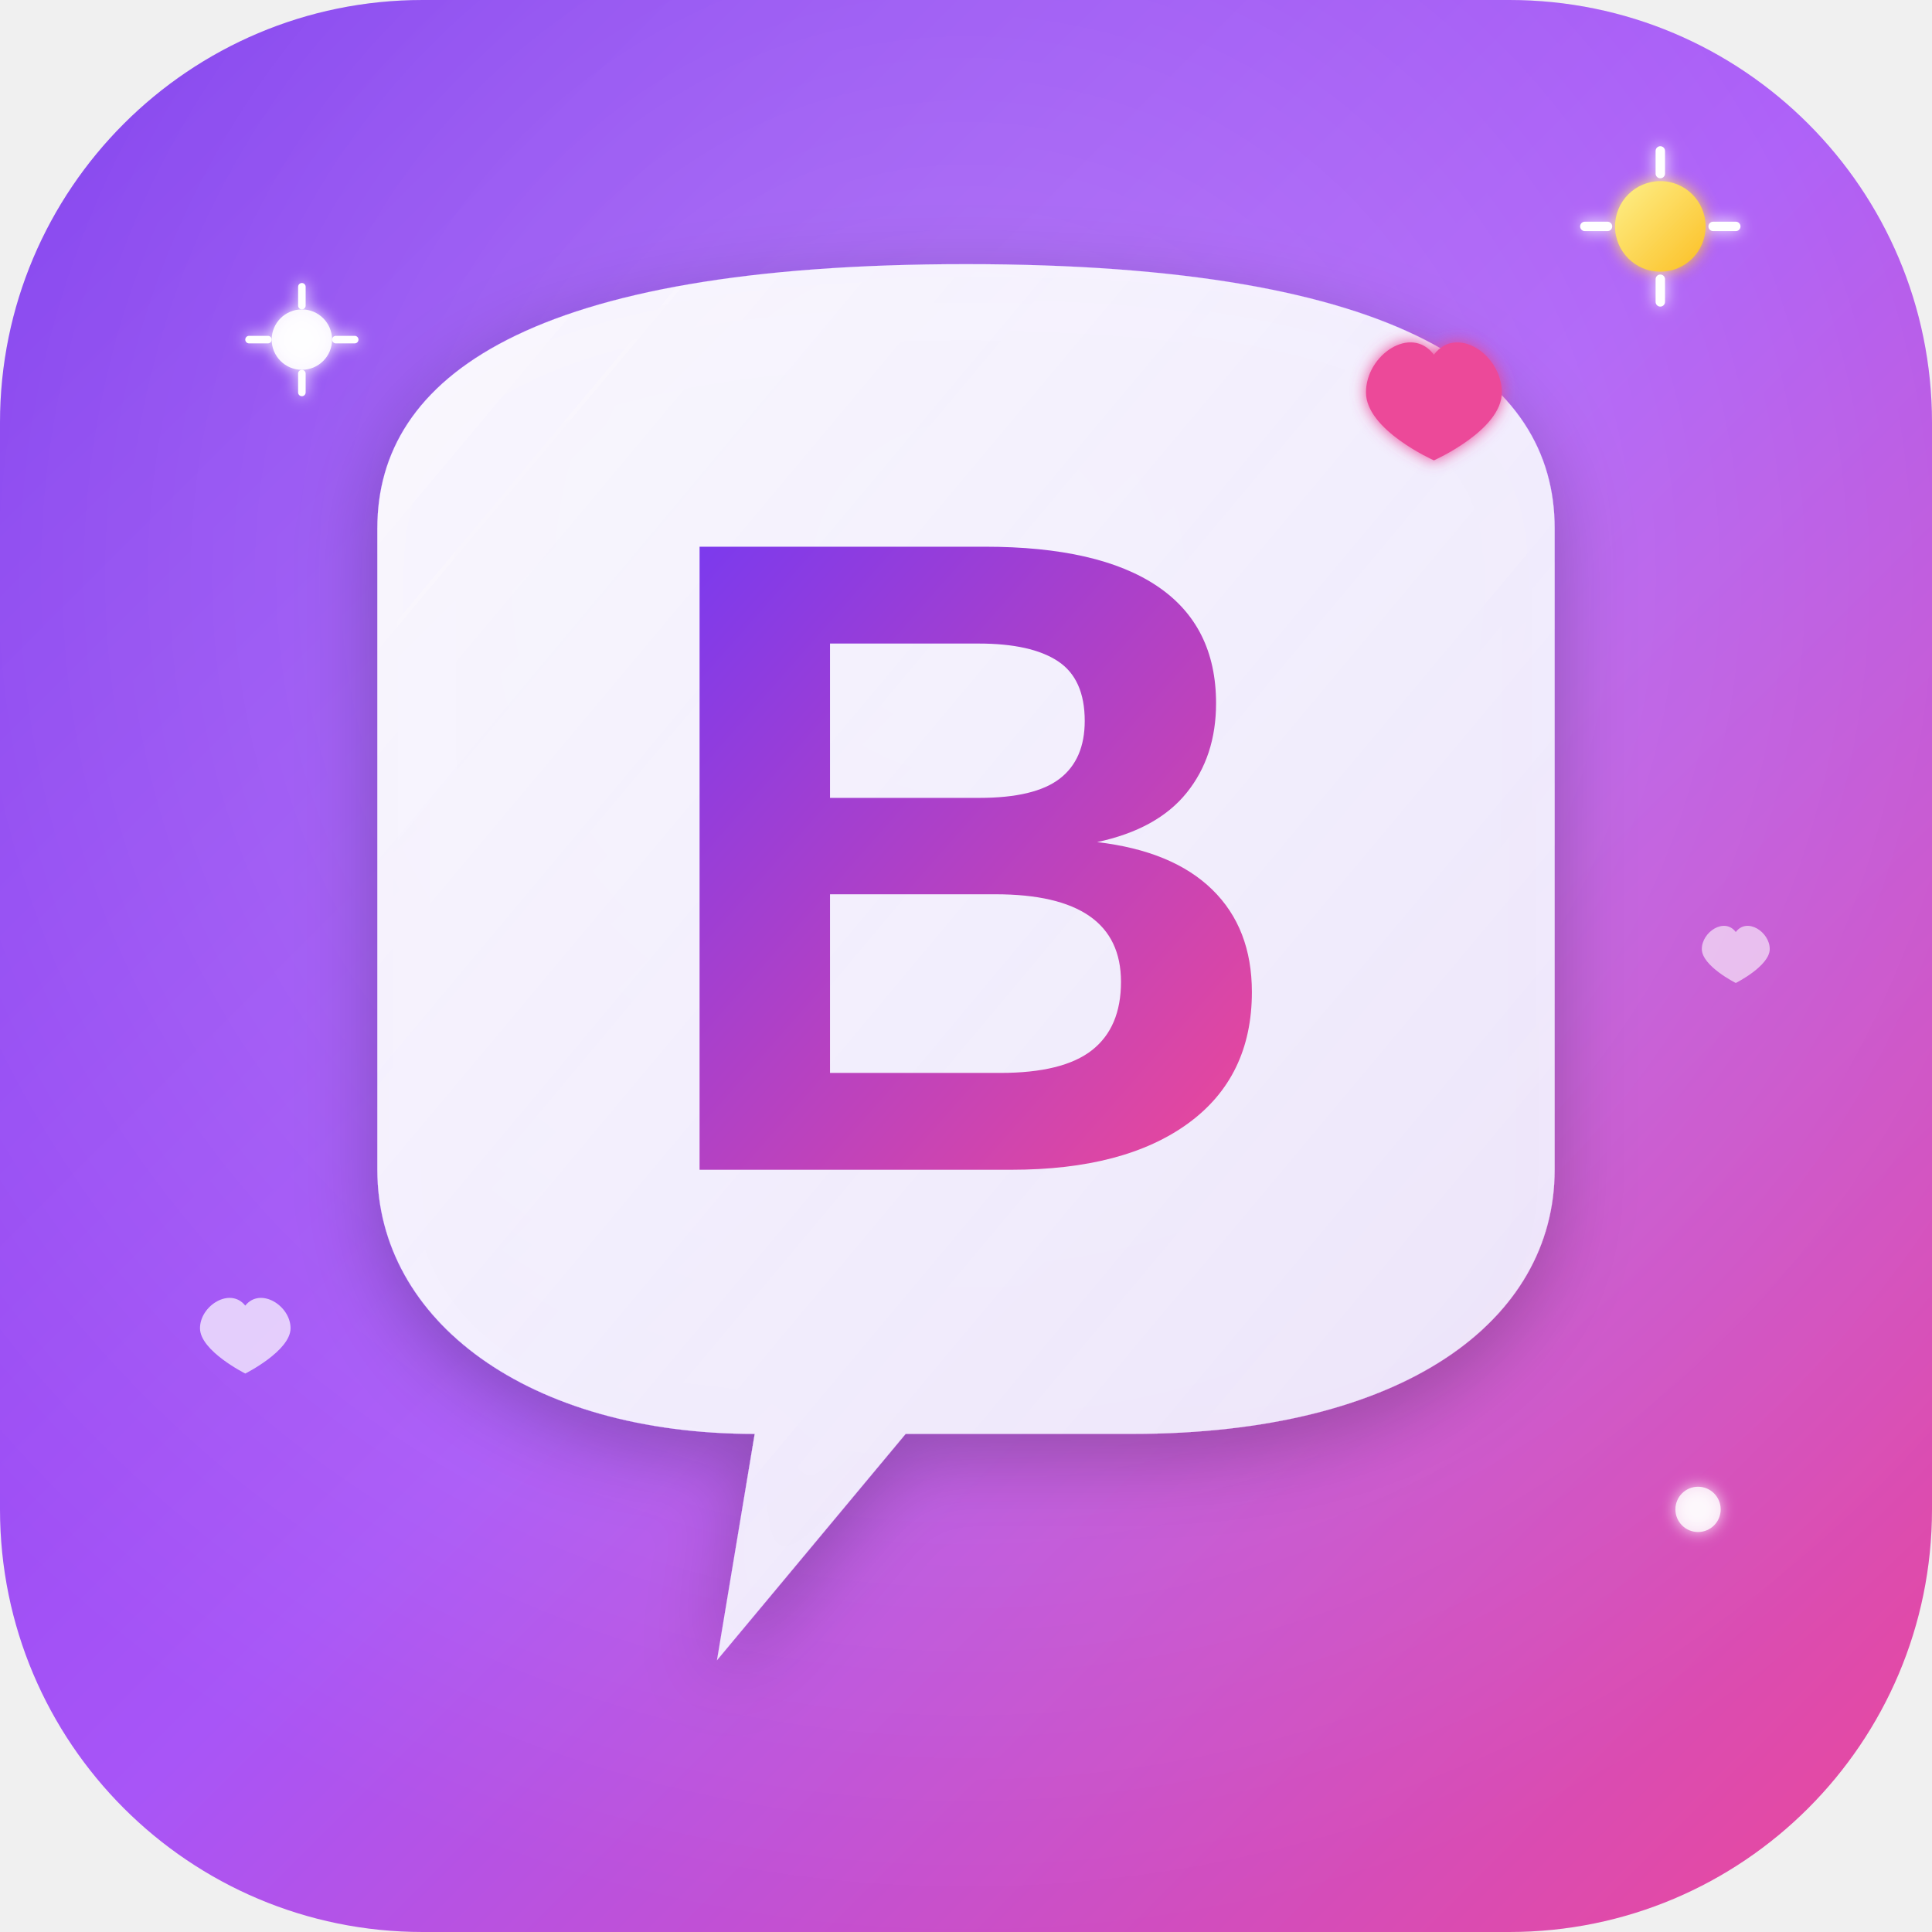
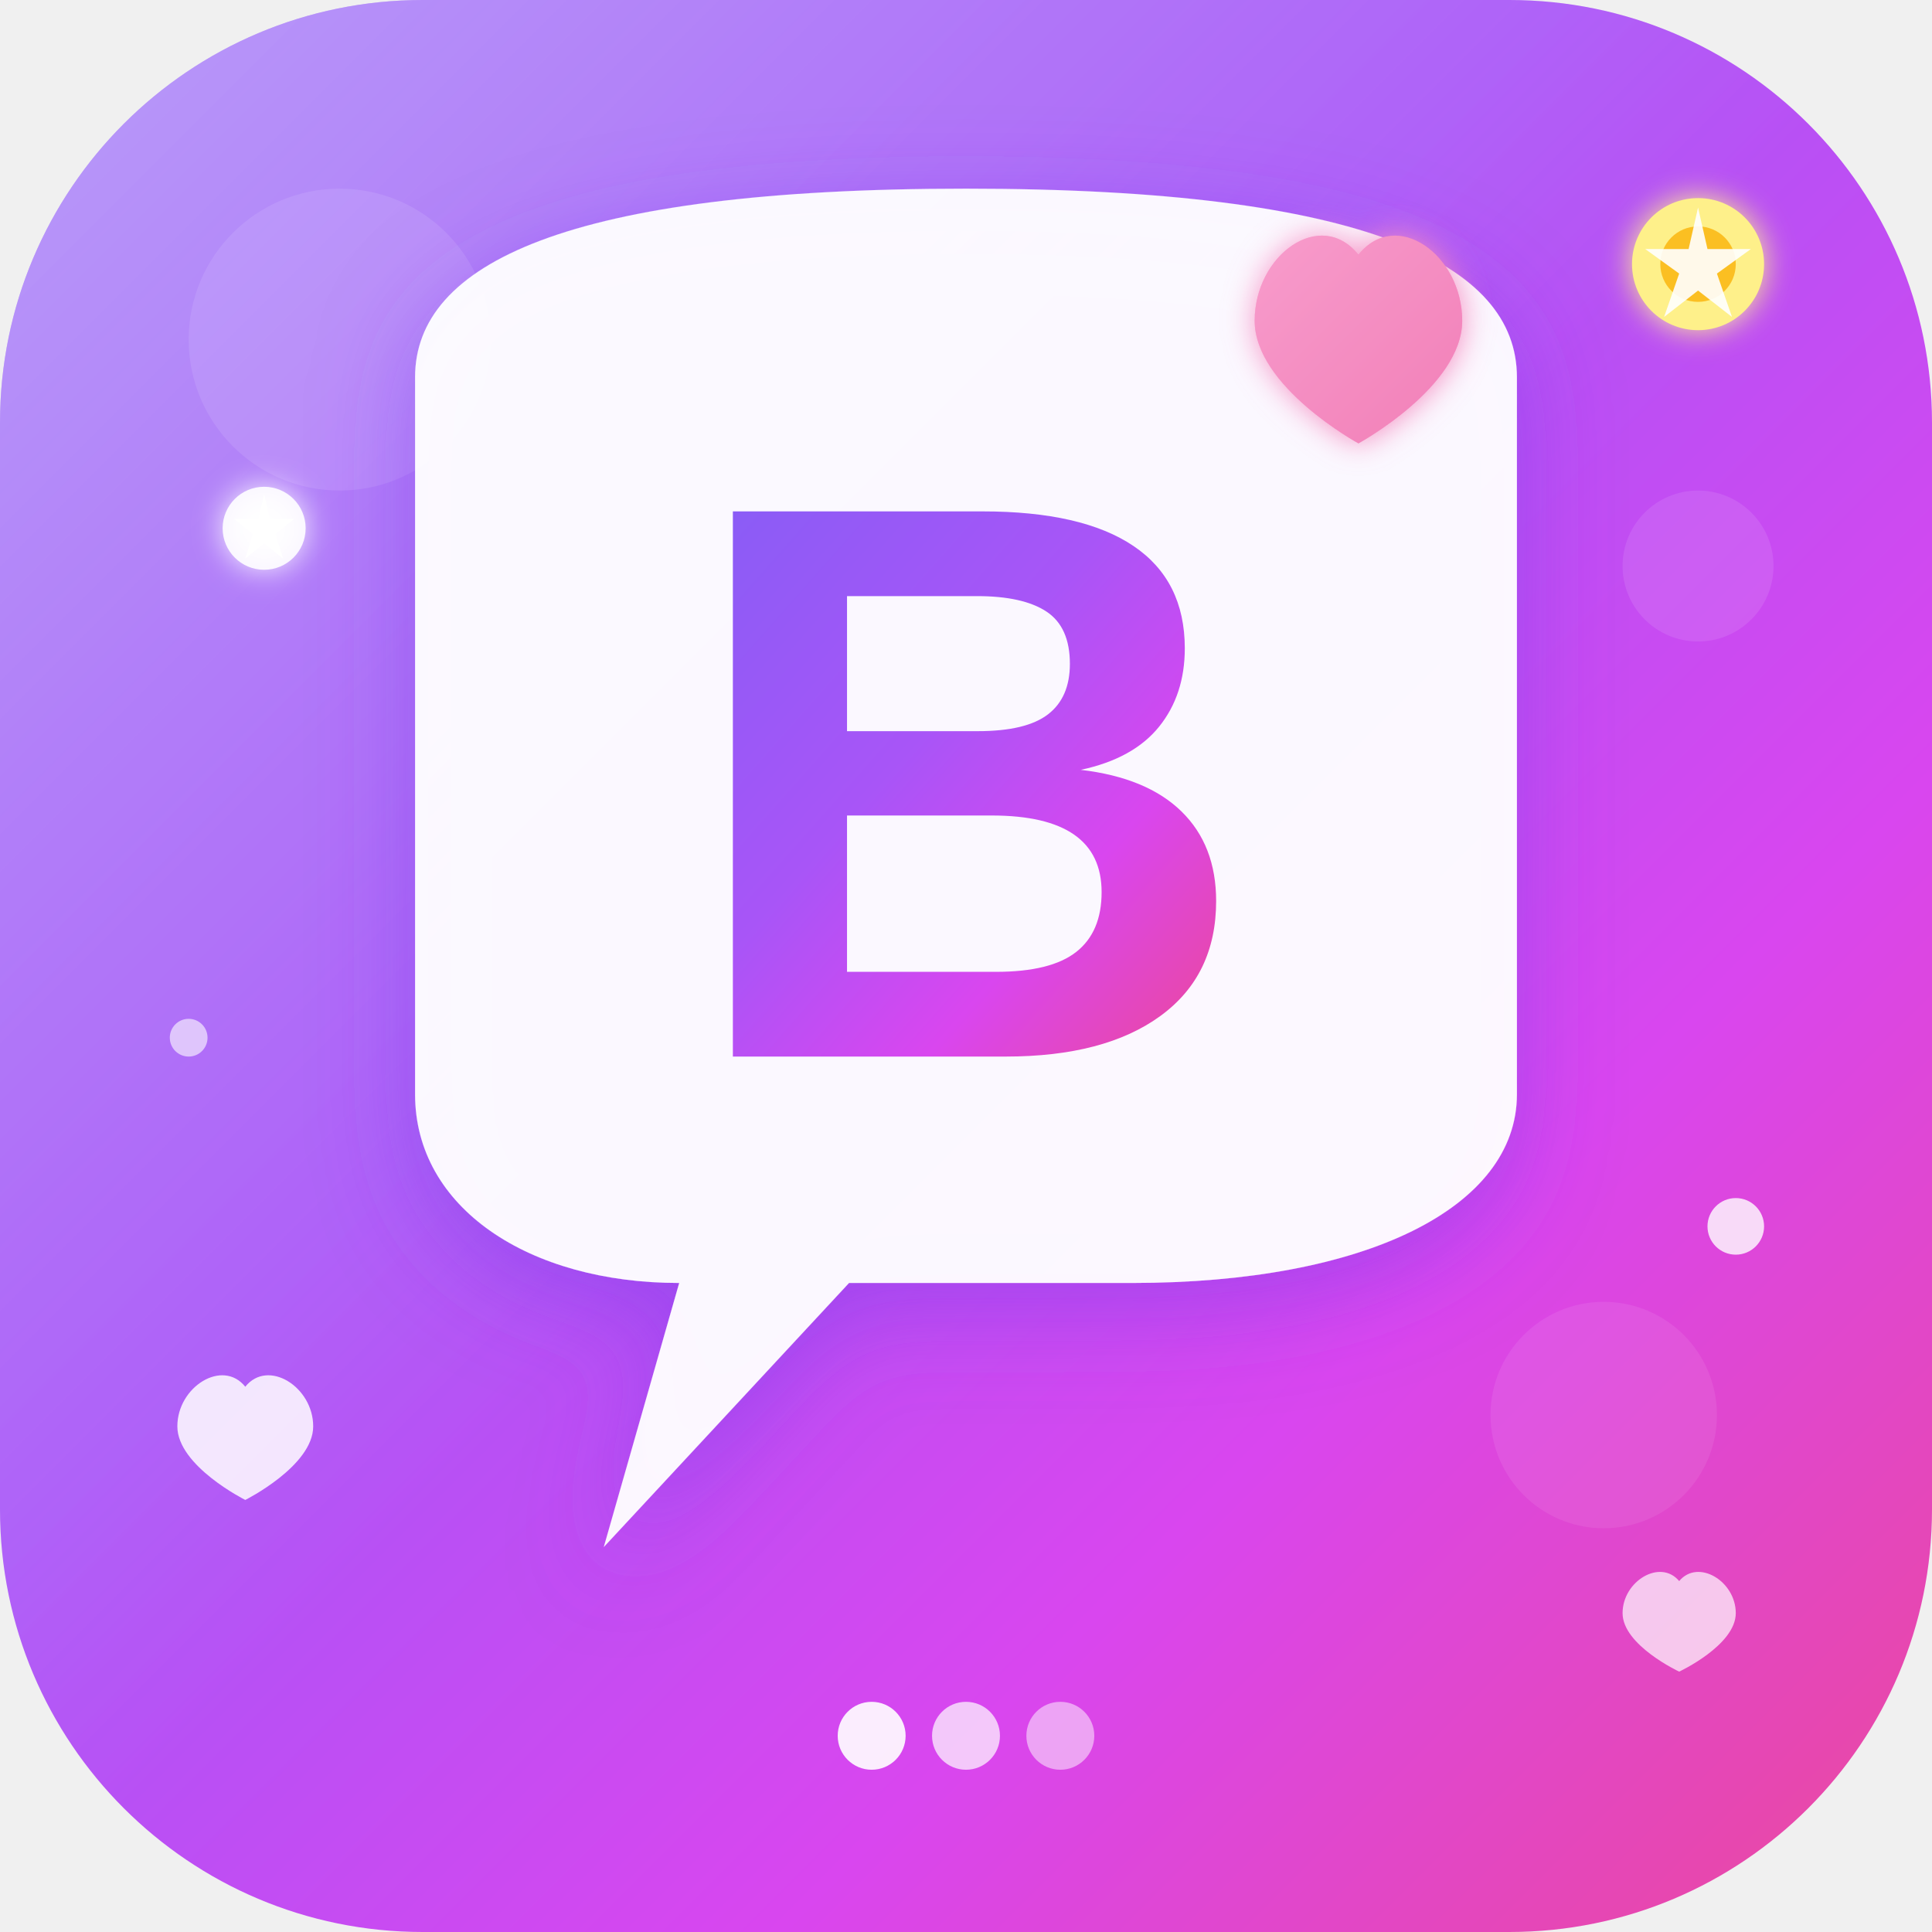
<svg xmlns="http://www.w3.org/2000/svg" width="1024" height="1024" viewBox="0 0 1024 1024">
  <defs>
    <linearGradient id="mainGradient" x1="0%" y1="0%" x2="100%" y2="100%">
-       <stop offset="0%" style="stop-color:#7c3aed;stop-opacity:1" />
-       <stop offset="50%" style="stop-color:#a855f7;stop-opacity:1" />
+       <stop offset="0%" style="stop-color:#8b5cf6;stop-opacity:1" />
+       <stop offset="40%" style="stop-color:#a855f7;stop-opacity:1" />
+       <stop offset="70%" style="stop-color:#d946ef;stop-opacity:1" />
      <stop offset="100%" style="stop-color:#ec4899;stop-opacity:1" />
    </linearGradient>
-     <linearGradient id="bubbleGradient" x1="0%" y1="0%" x2="100%" y2="100%">
-       <stop offset="0%" style="stop-color:#ffffff;stop-opacity:0.95" />
-       <stop offset="100%" style="stop-color:#f0f0ff;stop-opacity:0.9" />
+     <linearGradient id="shine" x1="0%" y1="0%" x2="100%" y2="100%">
+       <stop offset="0%" style="stop-color:#ffffff;stop-opacity:0.4" />
+       <stop offset="50%" style="stop-color:#ffffff;stop-opacity:0" />
+       <stop offset="100%" style="stop-color:#ffffff;stop-opacity:0" />
    </linearGradient>
-     <radialGradient id="innerGlow" cx="50%" cy="30%" r="70%">
-       <stop offset="0%" style="stop-color:#ffffff;stop-opacity:0.25" />
-       <stop offset="100%" style="stop-color:#ffffff;stop-opacity:0" />
-     </radialGradient>
-     <linearGradient id="letterGradient" x1="0%" y1="0%" x2="100%" y2="100%">
-       <stop offset="0%" style="stop-color:#7c3aed;stop-opacity:1" />
-       <stop offset="100%" style="stop-color:#ec4899;stop-opacity:1" />
-     </linearGradient>
-     <filter id="softShadow" x="-20%" y="-20%" width="140%" height="140%">
-       <feDropShadow dx="0" dy="12" stdDeviation="20" flood-color="#000000" flood-opacity="0.25" />
-     </filter>
    <filter id="glow" x="-50%" y="-50%" width="200%" height="200%">
-       <feGaussianBlur stdDeviation="4" result="coloredBlur" />
+       <feGaussianBlur stdDeviation="8" result="coloredBlur" />
      <feMerge>
        <feMergeNode in="coloredBlur" />
        <feMergeNode in="SourceGraphic" />
      </feMerge>
    </filter>
-     <linearGradient id="sparkleGradient" x1="0%" y1="0%" x2="100%" y2="100%">
-       <stop offset="0%" style="stop-color:#fef08a;stop-opacity:1" />
-       <stop offset="100%" style="stop-color:#fbbf24;stop-opacity:1" />
+     <filter id="shadow" x="-20%" y="-20%" width="140%" height="140%">
+       <feDropShadow dx="0" dy="15" stdDeviation="25" flood-color="#7c3aed" flood-opacity="0.5" />
+     </filter>
+     <linearGradient id="heartGradient" x1="0%" y1="0%" x2="100%" y2="100%">
+       <stop offset="0%" style="stop-color:#f472b6;stop-opacity:1" />
+       <stop offset="100%" style="stop-color:#ec4899;stop-opacity:1" />
    </linearGradient>
  </defs>
  <rect x="0" y="0" width="1024" height="1024" rx="224" fill="url(#mainGradient)" />
-   <rect x="0" y="0" width="1024" height="1024" rx="224" fill="url(#innerGlow)" />
-   <g filter="url(#softShadow)">
-     <path d="       M 200 280        C 200 200, 280 140, 512 140       C 744 140, 824 200, 824 280       L 824 620       C 824 700, 744 760, 600 760       L 480 760       L 380 880       L 400 760       C 280 760, 200 700, 200 620       Z     " fill="url(#bubbleGradient)" />
+   <rect x="0" y="0" width="1024" height="1024" rx="224" fill="url(#shine)" />
+   <circle cx="180" cy="180" r="80" fill="white" opacity="0.1" />
+   <circle cx="850" cy="750" r="60" fill="white" opacity="0.08" />
+   <circle cx="900" cy="300" r="40" fill="white" opacity="0.1" />
+   <g filter="url(#shadow)">
+     <path d="       M 220 200        C 220 140, 300 100, 512 100       C 724 100, 804 140, 804 200       L 804 580       C 804 640, 724 680, 600 680       L 450 680       L 320 820       L 360 680       C 280 680, 220 640, 220 580       Z     " fill="white" opacity="0.95" />
  </g>
-   <text x="512" y="620" font-family="SF Pro Display, -apple-system, BlinkMacSystemFont, Helvetica Neue, Arial, sans-serif" font-size="480" font-weight="900" fill="url(#letterGradient)" text-anchor="middle">B</text>
-   <g transform="translate(760, 200)" filter="url(#glow)">
-     <path d="M0,-12 C-12,-28 -36,-12 -36,8 C-36,28 0,44 0,44 C0,44 36,28 36,8 C36,-12 12,-28 0,-12 Z" fill="#ec4899" />
+   <text x="512" y="560" font-family="SF Pro Display, -apple-system, BlinkMacSystemFont, Helvetica Neue, Arial, sans-serif" font-size="420" font-weight="900" fill="url(#mainGradient)" text-anchor="middle">B</text>
+   <g transform="translate(720, 160)" filter="url(#glow)">
+     <path d="M0,-25 C-20,-50 -55,-25 -55,10 C-55,45 0,75 0,75 C0,75 55,45 55,10 C55,-25 20,-50 0,-25 Z" fill="url(#heartGradient)" />
+     <path d="M0,-25 C-20,-50 -55,-25 -55,10 C-55,45 0,75 0,75 C0,75 55,45 55,10 C55,-25 20,-50 0,-25 Z" fill="white" opacity="0.3" />
  </g>
-   <g transform="translate(880, 120)" filter="url(#glow)">
-     <circle cx="0" cy="0" r="24" fill="url(#sparkleGradient)" />
-     <line x1="0" y1="-40" x2="0" y2="-28" stroke="white" stroke-width="5" stroke-linecap="round" />
-     <line x1="0" y1="28" x2="0" y2="40" stroke="white" stroke-width="5" stroke-linecap="round" />
-     <line x1="-40" y1="0" x2="-28" y2="0" stroke="white" stroke-width="5" stroke-linecap="round" />
-     <line x1="28" y1="0" x2="40" y2="0" stroke="white" stroke-width="5" stroke-linecap="round" />
+   <g transform="translate(900, 140)" filter="url(#glow)">
+     <circle cx="0" cy="0" r="35" fill="#fef08a" />
+     <circle cx="0" cy="0" r="20" fill="#fbbf24" />
+     <path d="M0,-30 L5,-8 L28,-8 L10,5 L18,28 L0,14 L-18,28 L-10,5 L-28,-8 L-5,-8 Z" fill="white" opacity="0.9" />
  </g>
-   <g transform="translate(160, 180)" filter="url(#glow)">
-     <circle cx="0" cy="0" r="16" fill="white" opacity="0.9" />
-     <line x1="0" y1="-28" x2="0" y2="-18" stroke="white" stroke-width="4" stroke-linecap="round" />
-     <line x1="0" y1="18" x2="0" y2="28" stroke="white" stroke-width="4" stroke-linecap="round" />
-     <line x1="-28" y1="0" x2="-18" y2="0" stroke="white" stroke-width="4" stroke-linecap="round" />
-     <line x1="18" y1="0" x2="28" y2="0" stroke="white" stroke-width="4" stroke-linecap="round" />
+   <g transform="translate(140, 280)" filter="url(#glow)">
+     <circle cx="0" cy="0" r="22" fill="white" opacity="0.9" />
+     <path d="M0,-18 L3,-5 L16,-5 L6,3 L10,16 L0,8 L-10,16 L-6,3 L-16,-5 L-3,-5 Z" fill="white" />
  </g>
-   <g transform="translate(900, 800)" filter="url(#glow)">
-     <circle cx="0" cy="0" r="12" fill="white" opacity="0.8" />
+   <g transform="translate(920, 650)">
+     <circle cx="0" cy="0" r="15" fill="white" opacity="0.8" />
  </g>
-   <g transform="translate(130, 700)" opacity="0.7">
-     <path d="M0,-8 C-8,-18 -24,-8 -24,4 C-24,16 0,28 0,28 C0,28 24,16 24,4 C24,-8 8,-18 0,-8 Z" fill="white" />
+   <g transform="translate(100, 550)">
+     <circle cx="0" cy="0" r="10" fill="white" opacity="0.6" />
  </g>
-   <g transform="translate(920, 500)" opacity="0.6">
-     <path d="M0,-6 C-6,-14 -18,-6 -18,3 C-18,12 0,21 0,21 C0,21 18,12 18,3 C18,-6 6,-14 0,-6 Z" fill="white" />
+   <g transform="translate(130, 750)" opacity="0.85">
+     <path d="M0,-15 C-12,-30 -36,-15 -36,6 C-36,27 0,45 0,45 C0,45 36,27 36,6 C36,-15 12,-30 0,-15 Z" fill="white" />
+   </g>
+   <g transform="translate(890, 850)" opacity="0.7">
+     <path d="M0,-12 C-10,-24 -30,-12 -30,5 C-30,22 0,36 0,36 C0,36 30,22 30,5 C30,-12 10,-24 0,-12 Z" fill="white" />
+   </g>
+   <g transform="translate(512, 920)">
+     <circle cx="-50" cy="0" r="18" fill="white" opacity="0.9" />
+     <circle cx="0" cy="0" r="18" fill="white" opacity="0.7" />
+     <circle cx="50" cy="0" r="18" fill="white" opacity="0.5" />
  </g>
</svg>
